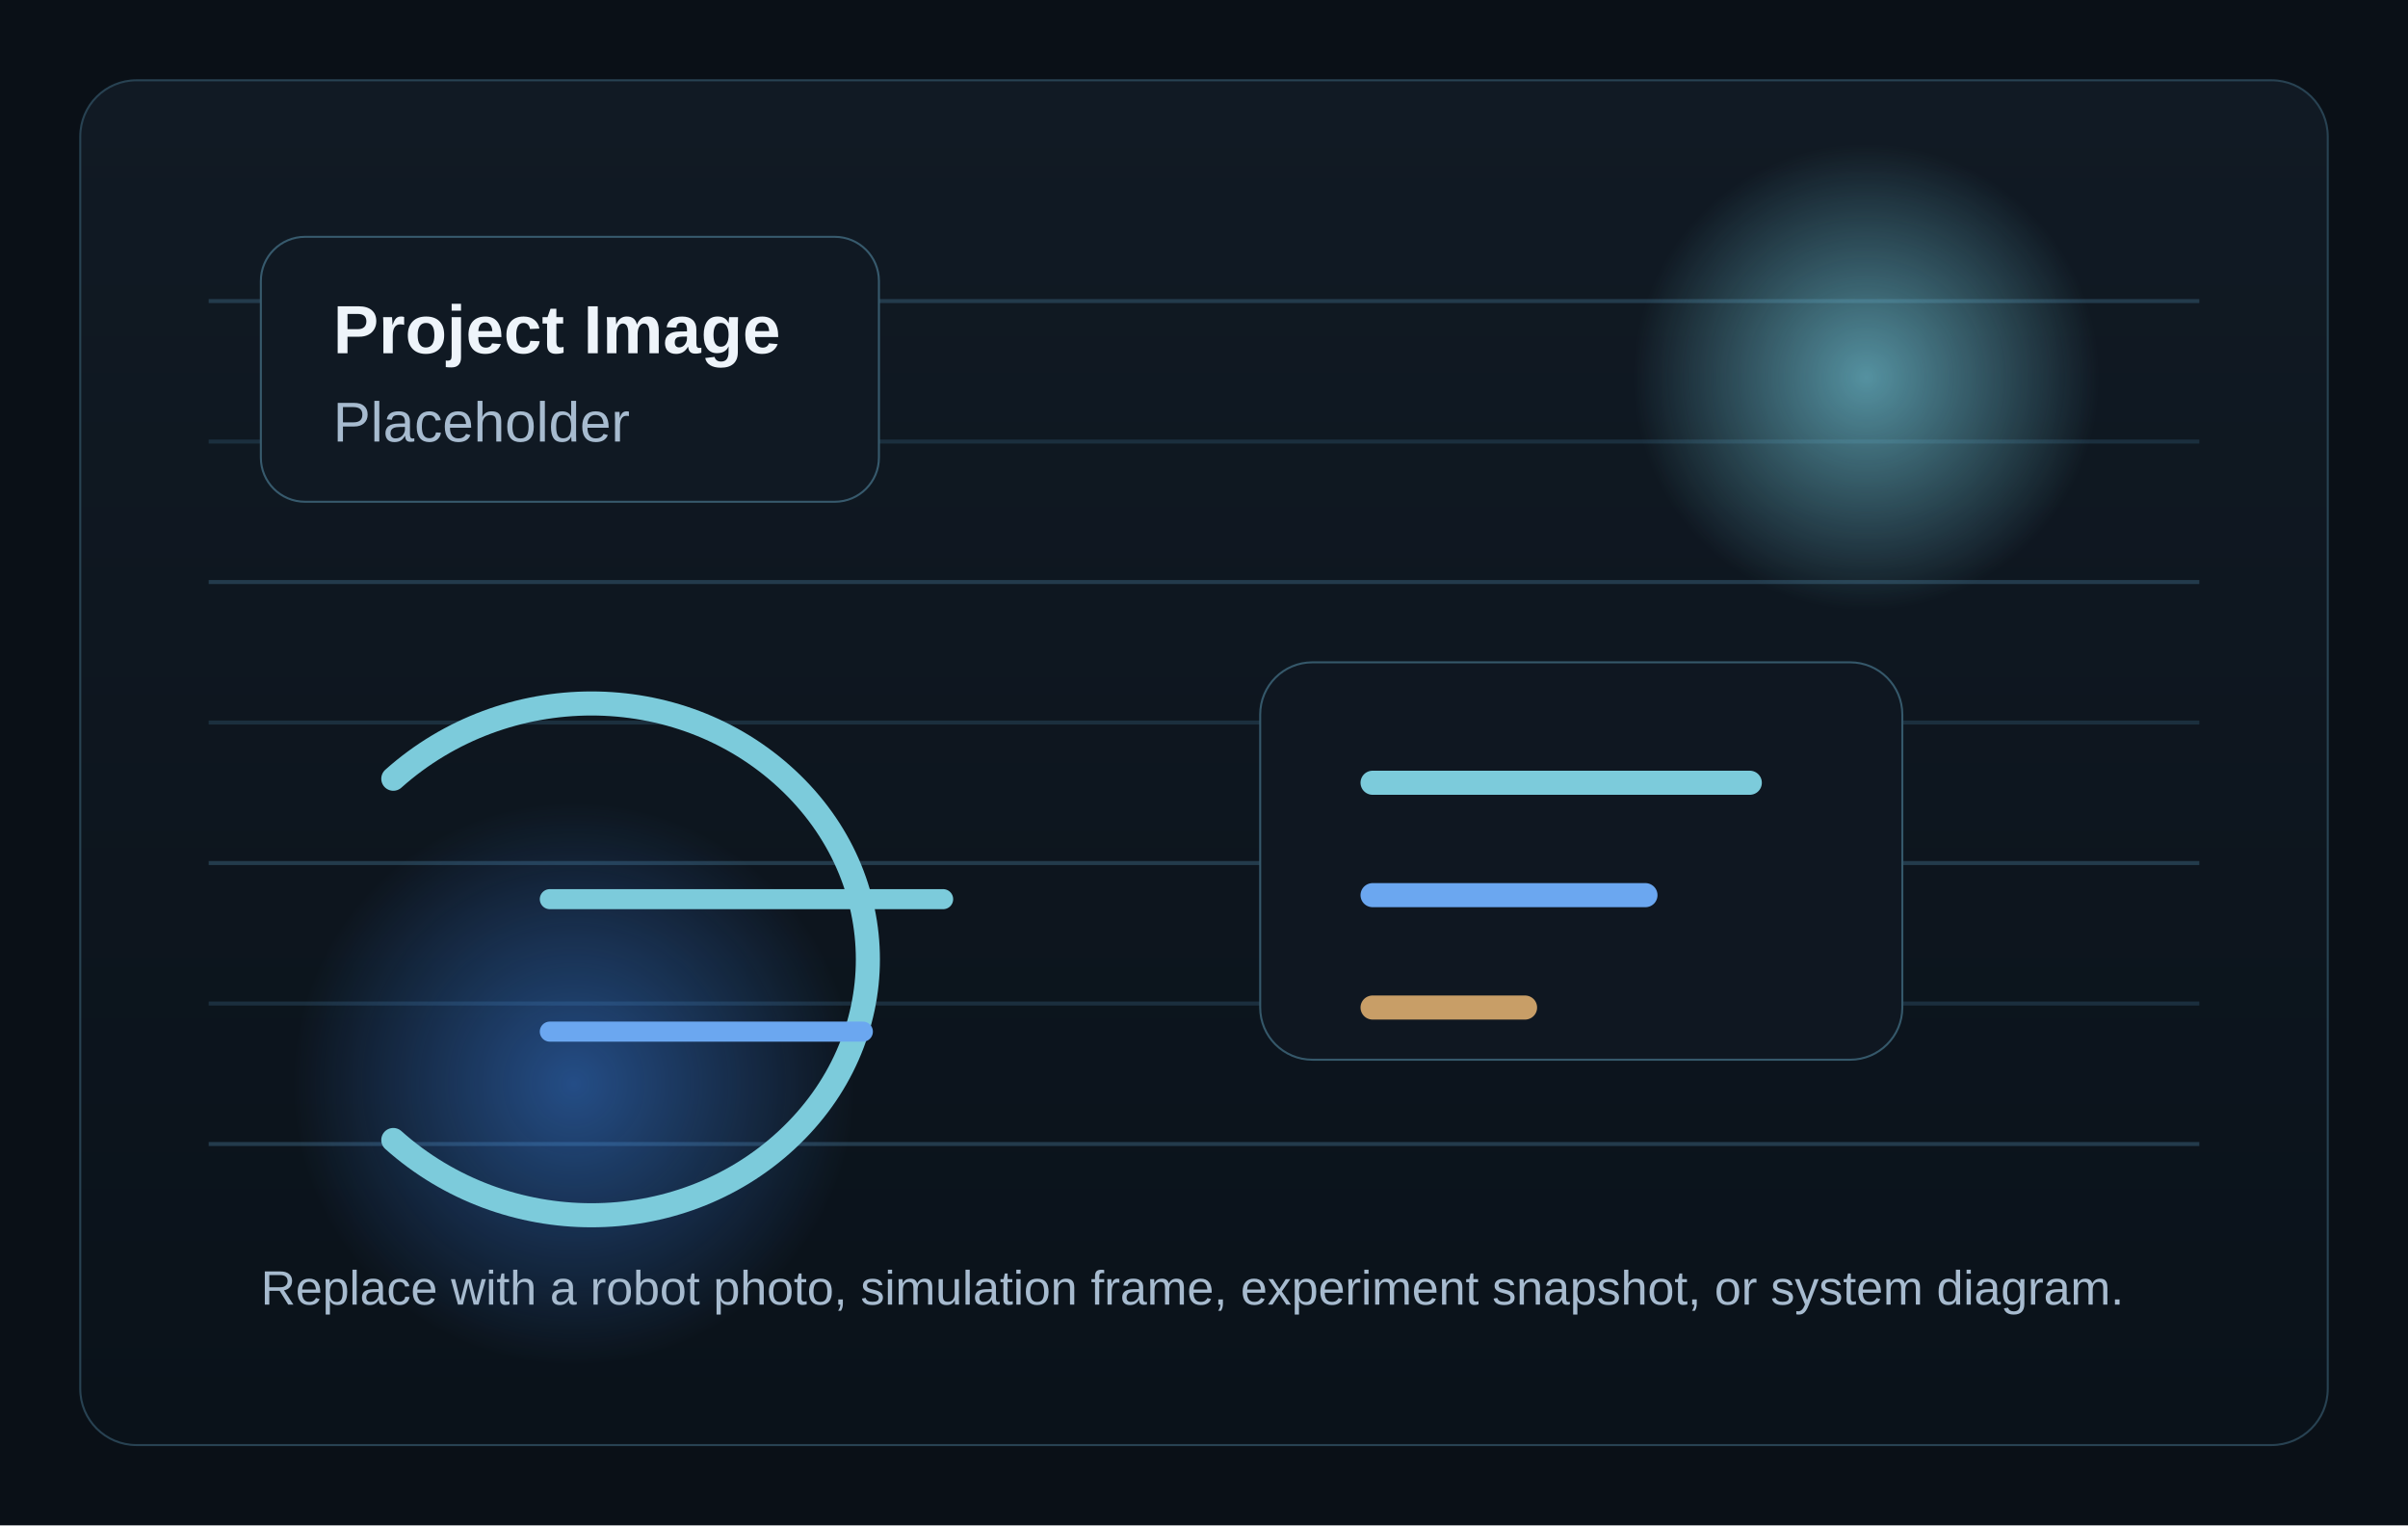
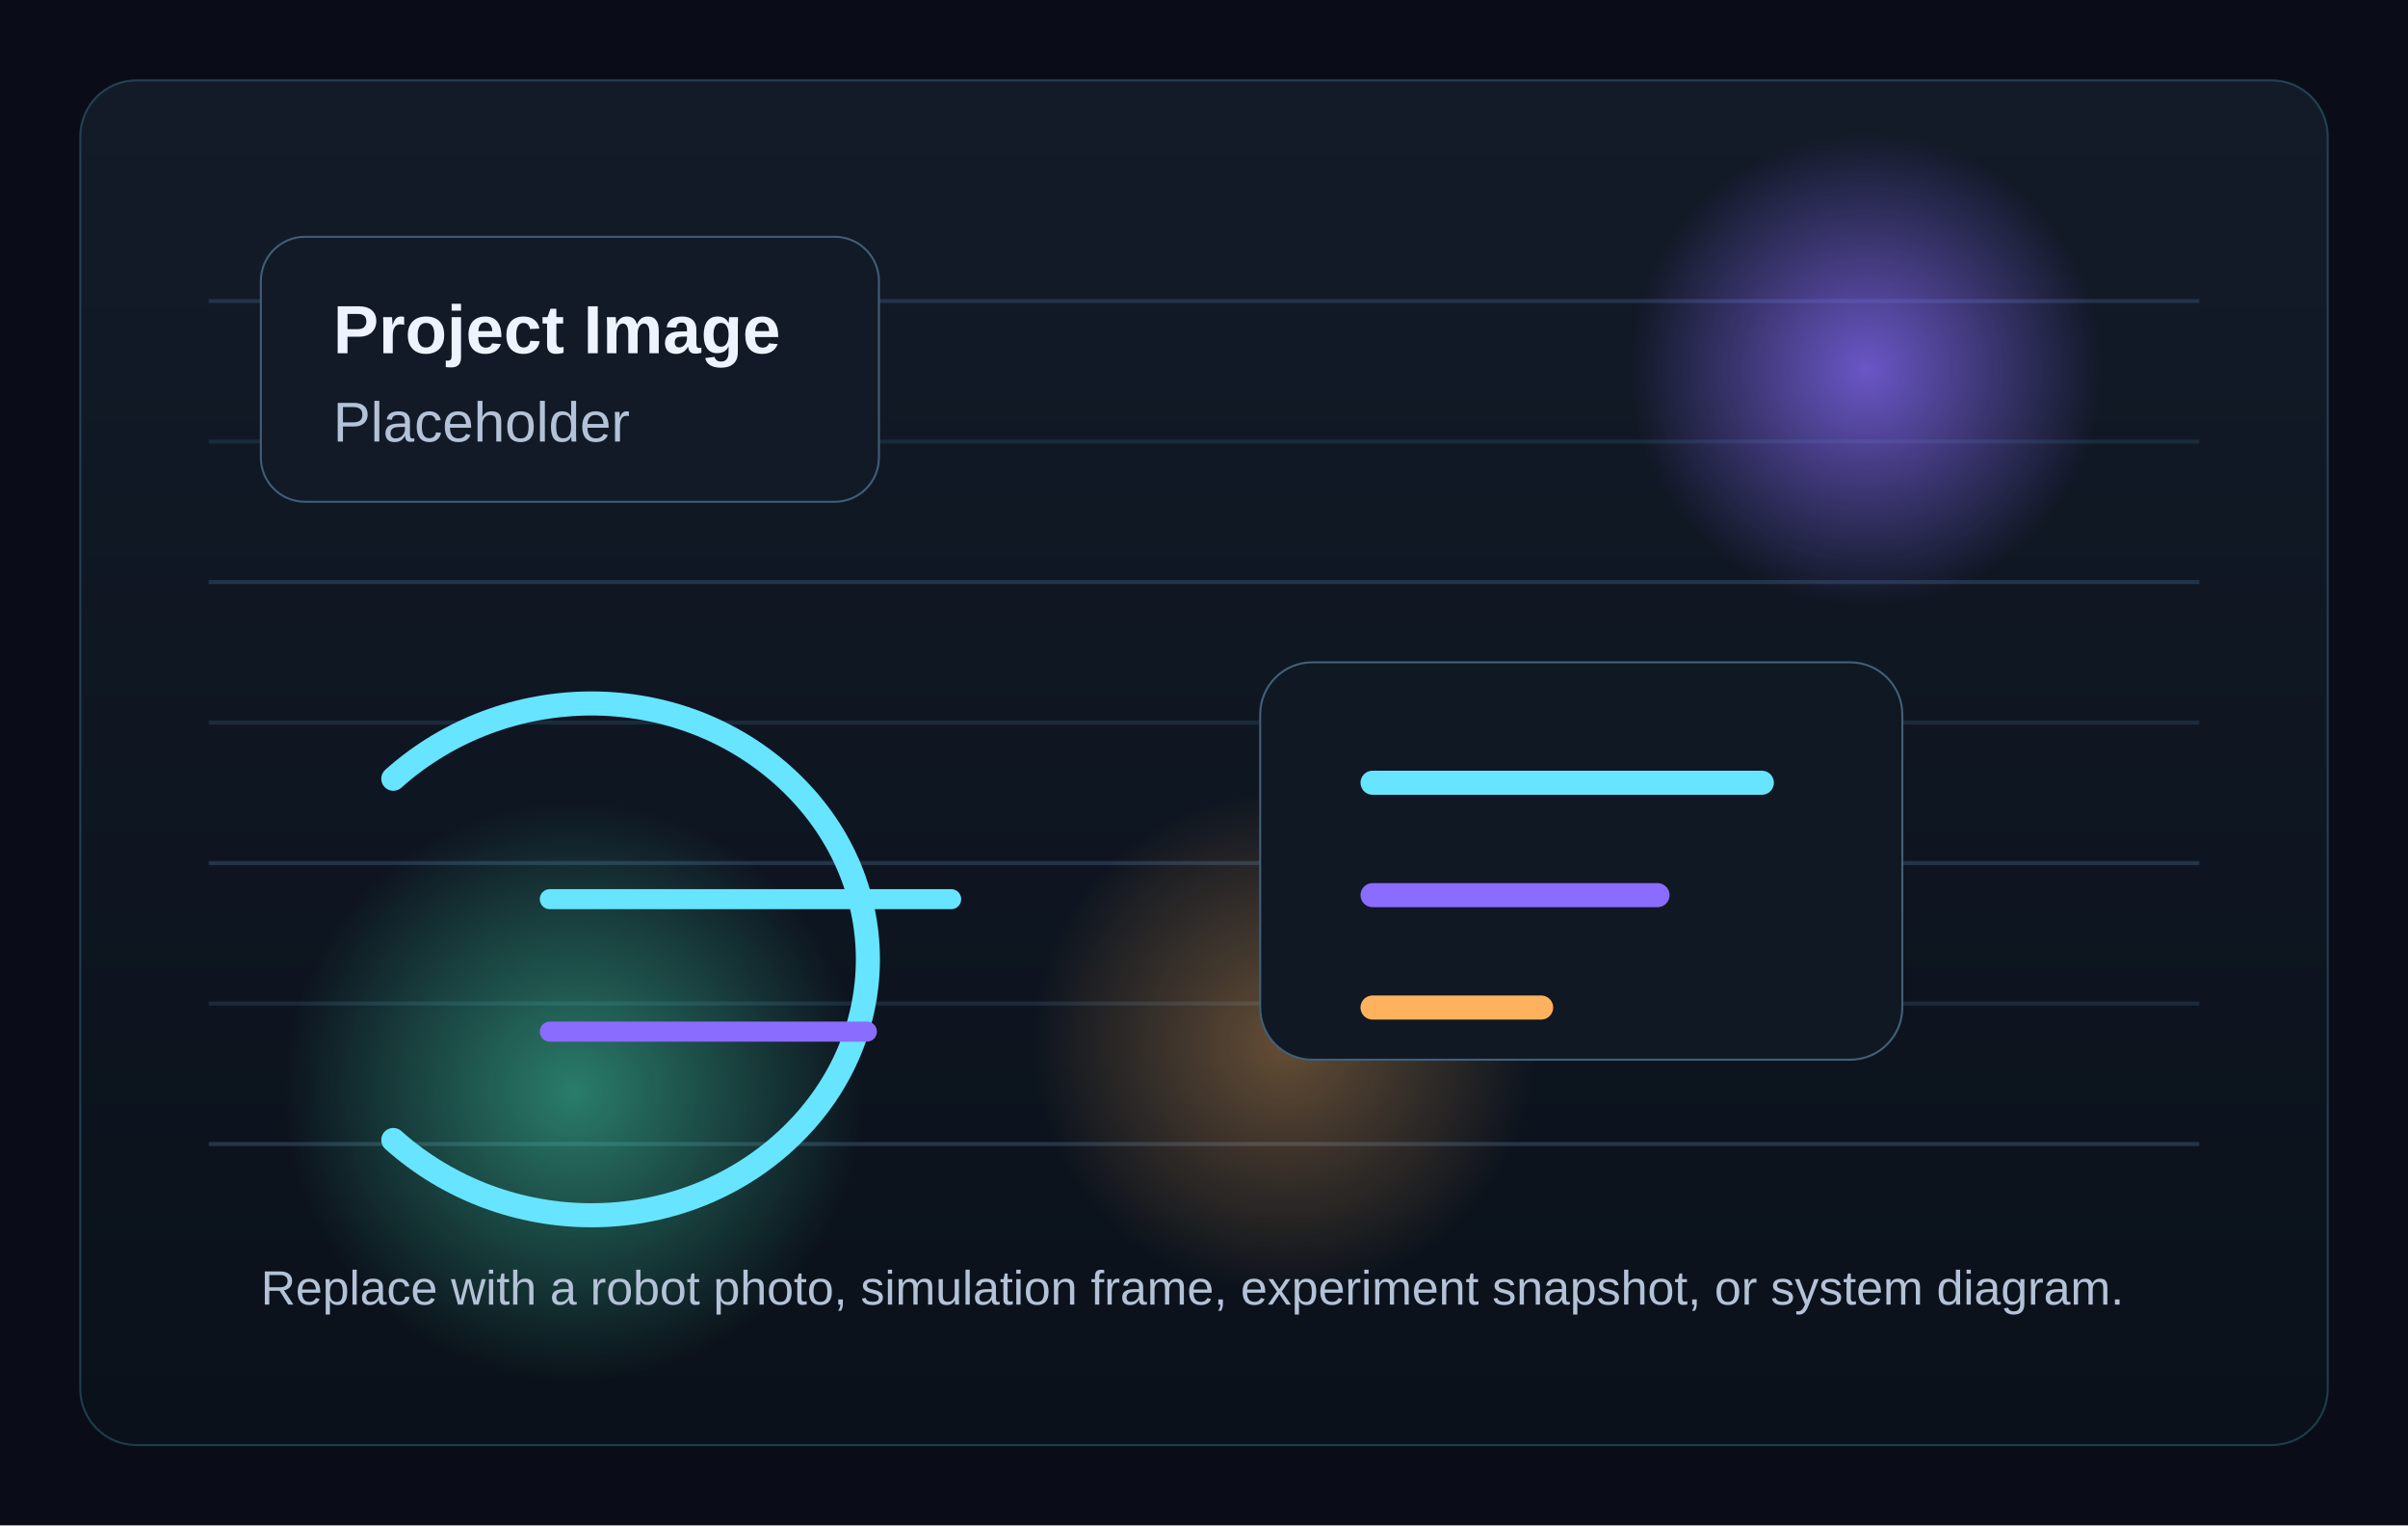
<svg xmlns="http://www.w3.org/2000/svg" width="1200" height="760" viewBox="0 0 1200 760" fill="none">
-   <rect width="1200" height="760" fill="#0A1017" />
-   <rect x="40" y="40" width="1120" height="680" rx="28" fill="url(#paint0_linear)" stroke="#284252" />
-   <path d="M104 150H1096" stroke="#233B4C" stroke-width="2" />
-   <path d="M104 220H1096" stroke="#1B2F3E" stroke-width="2" />
-   <path d="M104 290H1096" stroke="#233B4C" stroke-width="2" />
-   <path d="M104 360H1096" stroke="#1B2F3E" stroke-width="2" />
-   <path d="M104 430H1096" stroke="#233B4C" stroke-width="2" />
-   <path d="M104 500H1096" stroke="#1B2F3E" stroke-width="2" />
-   <path d="M104 570H1096" stroke="#233B4C" stroke-width="2" />
-   <circle cx="930" cy="188" r="116" fill="url(#paint1_radial)" opacity="0.7" />
-   <circle cx="286" cy="540" r="140" fill="url(#paint2_radial)" opacity="0.5" />
-   <rect x="130" y="118" width="308" height="132" rx="22" fill="#101923" stroke="#375A6D" />
-   <text x="166" y="176" fill="#EEF4FA" font-family="Arial, sans-serif" font-size="34" font-weight="700">Project Image</text>
-   <text x="166" y="220" fill="#A7BBCF" font-family="Arial, sans-serif" font-size="28">Placeholder</text>
-   <rect x="628" y="330" width="320" height="198" rx="26" fill="#0F1721" stroke="#35586A" />
-   <path d="M684 390H872" stroke="#7CCBDB" stroke-width="12" stroke-linecap="round" />
-   <path d="M684 446H820" stroke="#6BA7F0" stroke-width="12" stroke-linecap="round" />
-   <path d="M684 502H760" stroke="#C89E67" stroke-width="12" stroke-linecap="round" />
-   <path d="M196 388C252 338 338 338 392 388C446 438 446 518 392 568C338 618 252 618 196 568" stroke="#7CCBDB" stroke-width="12" stroke-linecap="round" />
-   <path d="M274 448H470" stroke="#7CCBDB" stroke-width="10" stroke-linecap="round" />
-   <path d="M274 514H430" stroke="#6BA7F0" stroke-width="10" stroke-linecap="round" />
-   <text x="130" y="650" fill="#A7BBCF" font-family="Arial, sans-serif" font-size="24">
+   <rect width="1200" height="760" fill="#0A0D18" />
+   <rect x="40" y="40" width="1120" height="680" rx="28" fill="url(#paint0_linear)" stroke="#67E4FF" stroke-opacity="0.22" />
+   <path d="M104 150H1096" stroke="#243448" stroke-width="2" />
+   <path d="M104 220H1096" stroke="#1B2B3C" stroke-width="2" />
+   <path d="M104 290H1096" stroke="#243448" stroke-width="2" />
+   <path d="M104 360H1096" stroke="#1B2B3C" stroke-width="2" />
+   <path d="M104 430H1096" stroke="#243448" stroke-width="2" />
+   <path d="M104 500H1096" stroke="#1B2B3C" stroke-width="2" />
+   <path d="M104 570H1096" stroke="#243448" stroke-width="2" />
+   <circle cx="930" cy="184" r="118" fill="url(#paint1_radial)" opacity="0.74" />
+   <circle cx="286" cy="544" r="144" fill="url(#paint2_radial)" opacity="0.52" />
+   <circle cx="640" cy="520" r="126" fill="url(#paint3_radial)" opacity="0.36" />
+   <rect x="130" y="118" width="308" height="132" rx="22" fill="#121A27" stroke="#425D76" />
+   <text x="166" y="176" fill="#EEF4FF" font-family="Arial, sans-serif" font-size="34" font-weight="700">Project Image</text>
+   <text x="166" y="220" fill="#B4C2D7" font-family="Arial, sans-serif" font-size="28">Placeholder</text>
+   <rect x="628" y="330" width="320" height="198" rx="26" fill="#101823" stroke="#416079" />
+   <path d="M684 390H878" stroke="#67E4FF" stroke-width="12" stroke-linecap="round" />
+   <path d="M684 446H826" stroke="#8A6CFF" stroke-width="12" stroke-linecap="round" />
+   <path d="M684 502H768" stroke="#FFB25E" stroke-width="12" stroke-linecap="round" />
+   <path d="M196 388C252 338 338 338 392 388C446 438 446 518 392 568C338 618 252 618 196 568" stroke="#67E4FF" stroke-width="12" stroke-linecap="round" />
+   <path d="M274 448H474" stroke="#67E4FF" stroke-width="10" stroke-linecap="round" />
+   <path d="M274 514H432" stroke="#8A6CFF" stroke-width="10" stroke-linecap="round" />
+   <text x="130" y="650" fill="#B4C2D7" font-family="Arial, sans-serif" font-size="24">
    Replace with a robot photo, simulation frame, experiment snapshot, or system diagram.
  </text>
  <defs>
    <linearGradient id="paint0_linear" x1="600" y1="40" x2="600" y2="720" gradientUnits="userSpaceOnUse">
-       <stop stop-color="#111A24" />
-       <stop offset="1" stop-color="#0A121A" />
+       <stop stop-color="#131B29" />
+       <stop offset="1" stop-color="#0A111A" />
    </linearGradient>
-     <radialGradient id="paint1_radial" cx="0" cy="0" r="1" gradientUnits="userSpaceOnUse" gradientTransform="translate(930 188) rotate(90) scale(116)">
-       <stop stop-color="#72C5D6" />
-       <stop offset="1" stop-color="#72C5D6" stop-opacity="0" />
+     <radialGradient id="paint1_radial" cx="0" cy="0" r="1" gradientUnits="userSpaceOnUse" gradientTransform="translate(930 184) rotate(90) scale(118)">
+       <stop stop-color="#8A6CFF" />
+       <stop offset="1" stop-color="#8A6CFF" stop-opacity="0" />
    </radialGradient>
-     <radialGradient id="paint2_radial" cx="0" cy="0" r="1" gradientUnits="userSpaceOnUse" gradientTransform="translate(286 540) rotate(90) scale(140)">
-       <stop stop-color="#3C86EF" />
-       <stop offset="1" stop-color="#3C86EF" stop-opacity="0" />
+     <radialGradient id="paint2_radial" cx="0" cy="0" r="1" gradientUnits="userSpaceOnUse" gradientTransform="translate(286 544) rotate(90) scale(144)">
+       <stop stop-color="#45DDB0" />
+       <stop offset="1" stop-color="#45DDB0" stop-opacity="0" />
+     </radialGradient>
+     <radialGradient id="paint3_radial" cx="0" cy="0" r="1" gradientUnits="userSpaceOnUse" gradientTransform="translate(640 520) rotate(90) scale(126)">
+       <stop stop-color="#FFB25E" />
+       <stop offset="1" stop-color="#FFB25E" stop-opacity="0" />
    </radialGradient>
  </defs>
</svg>
